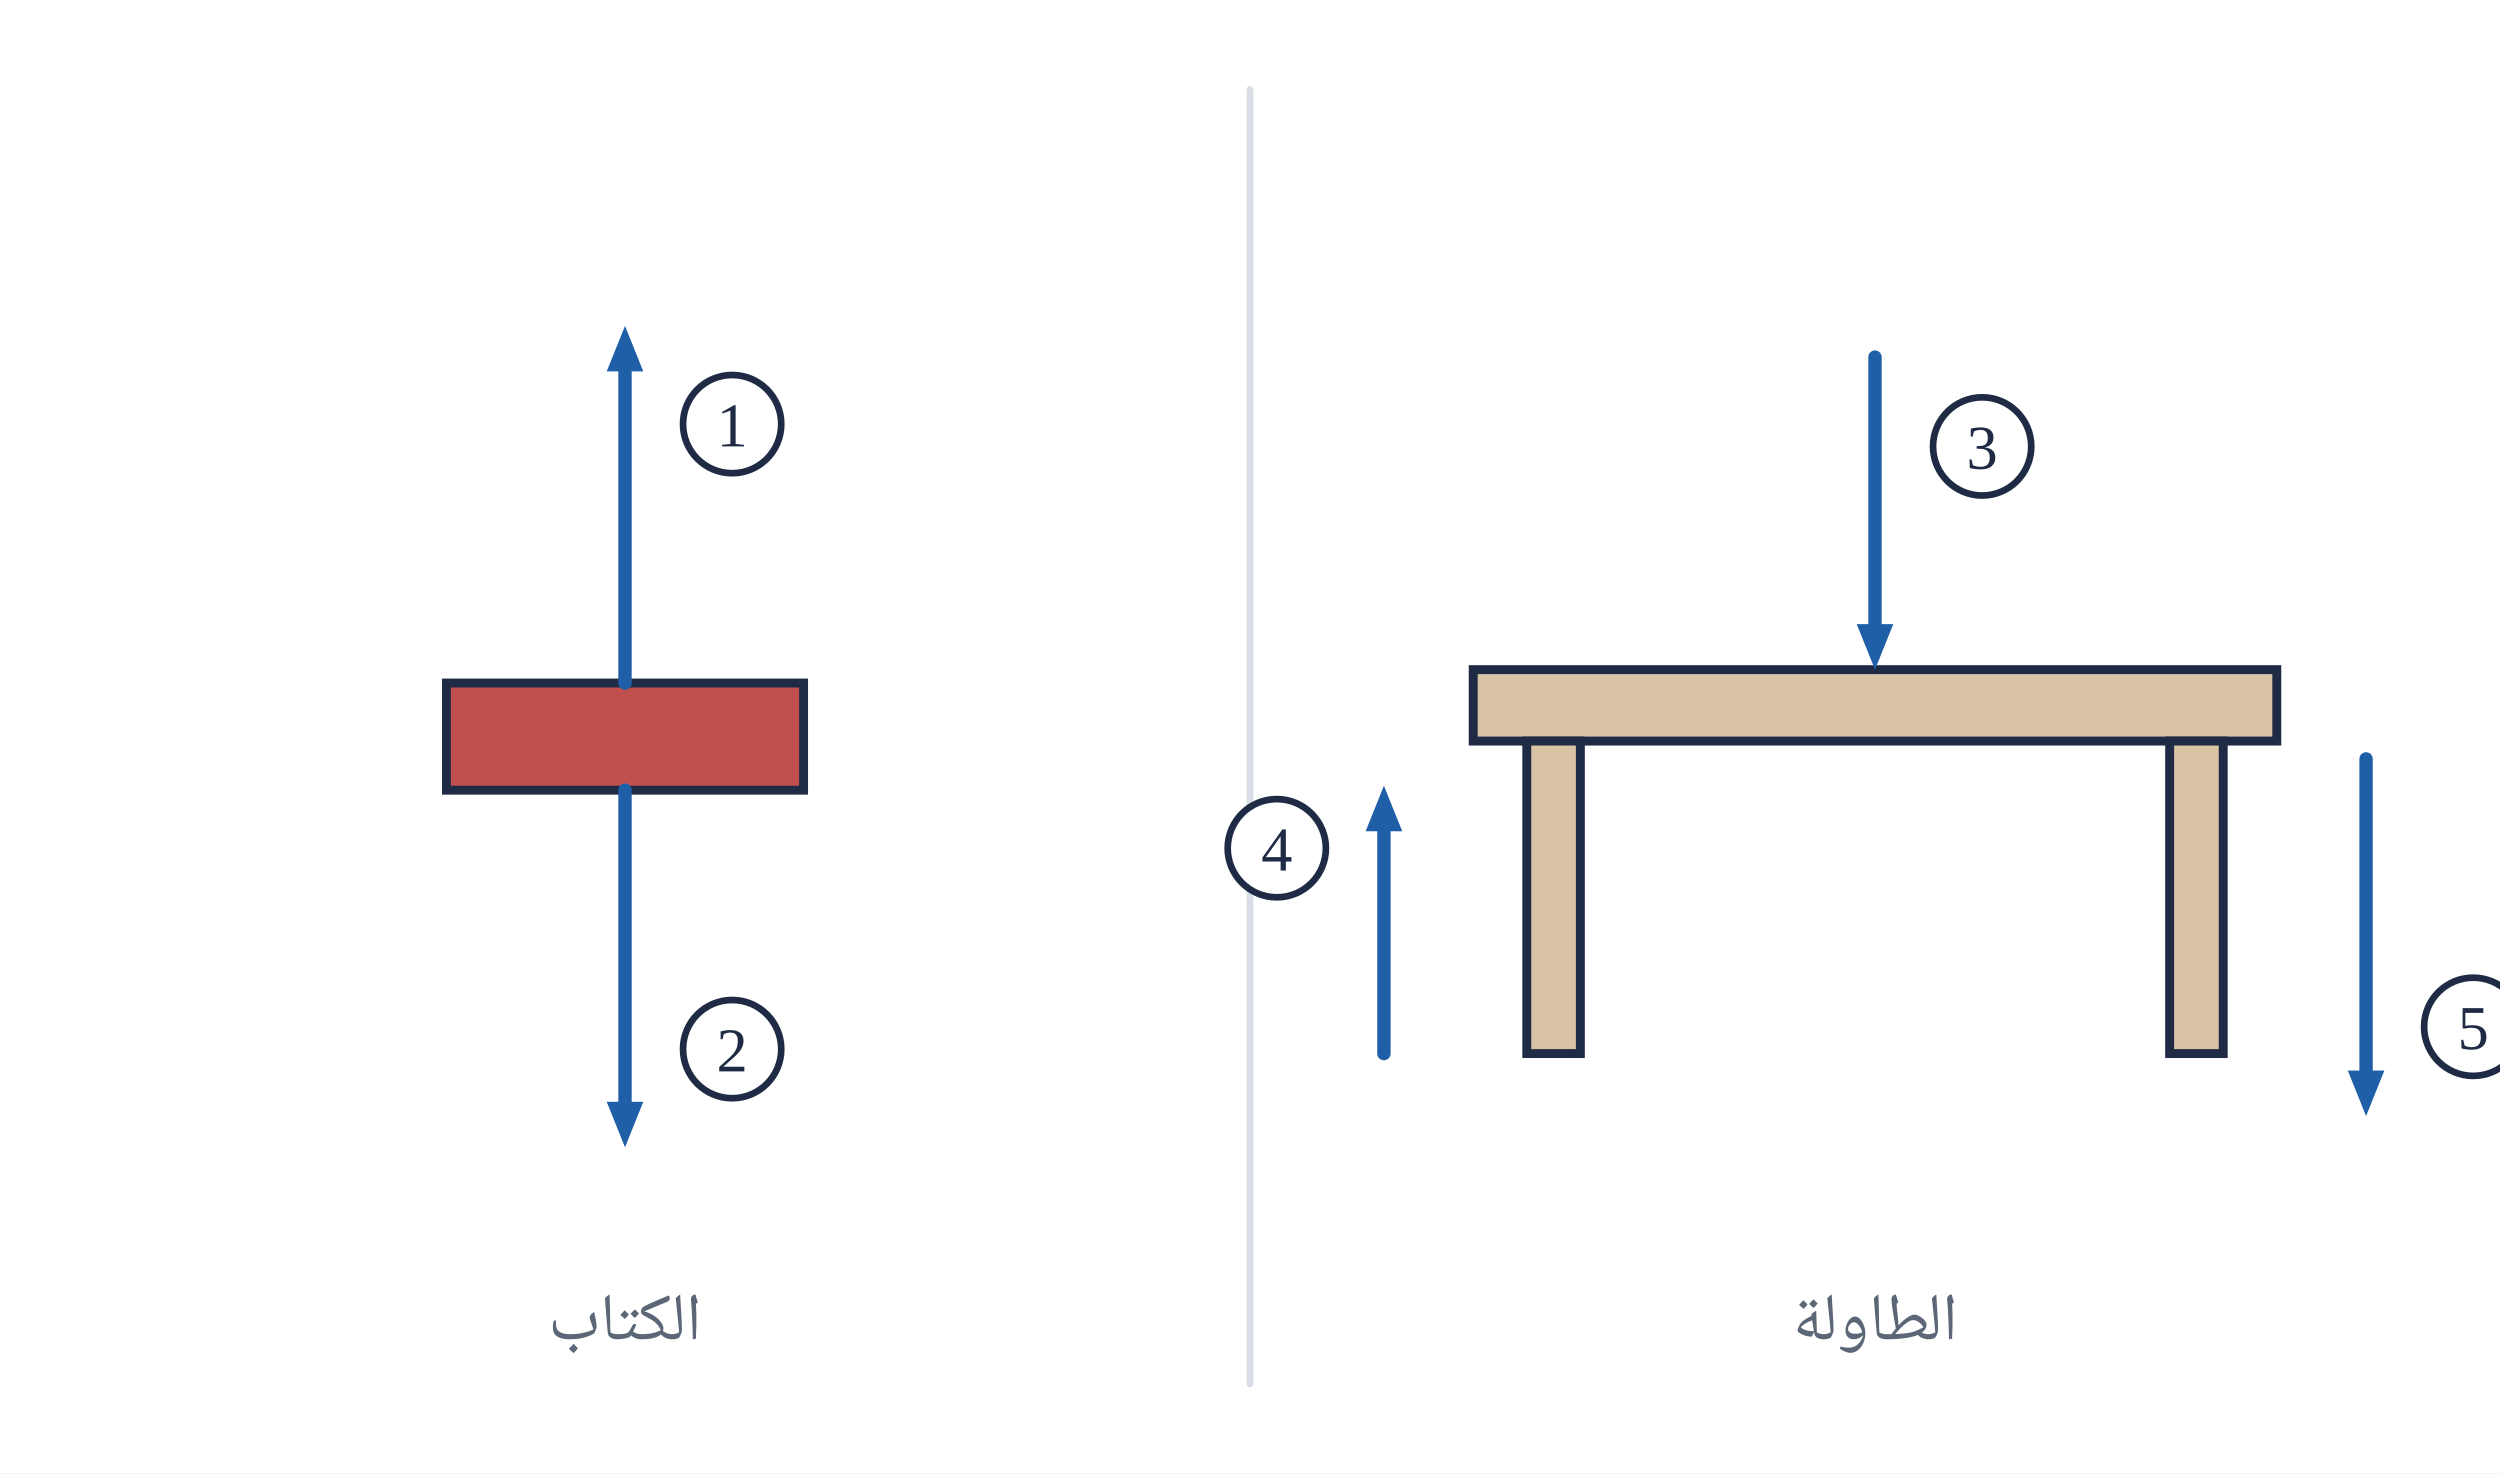
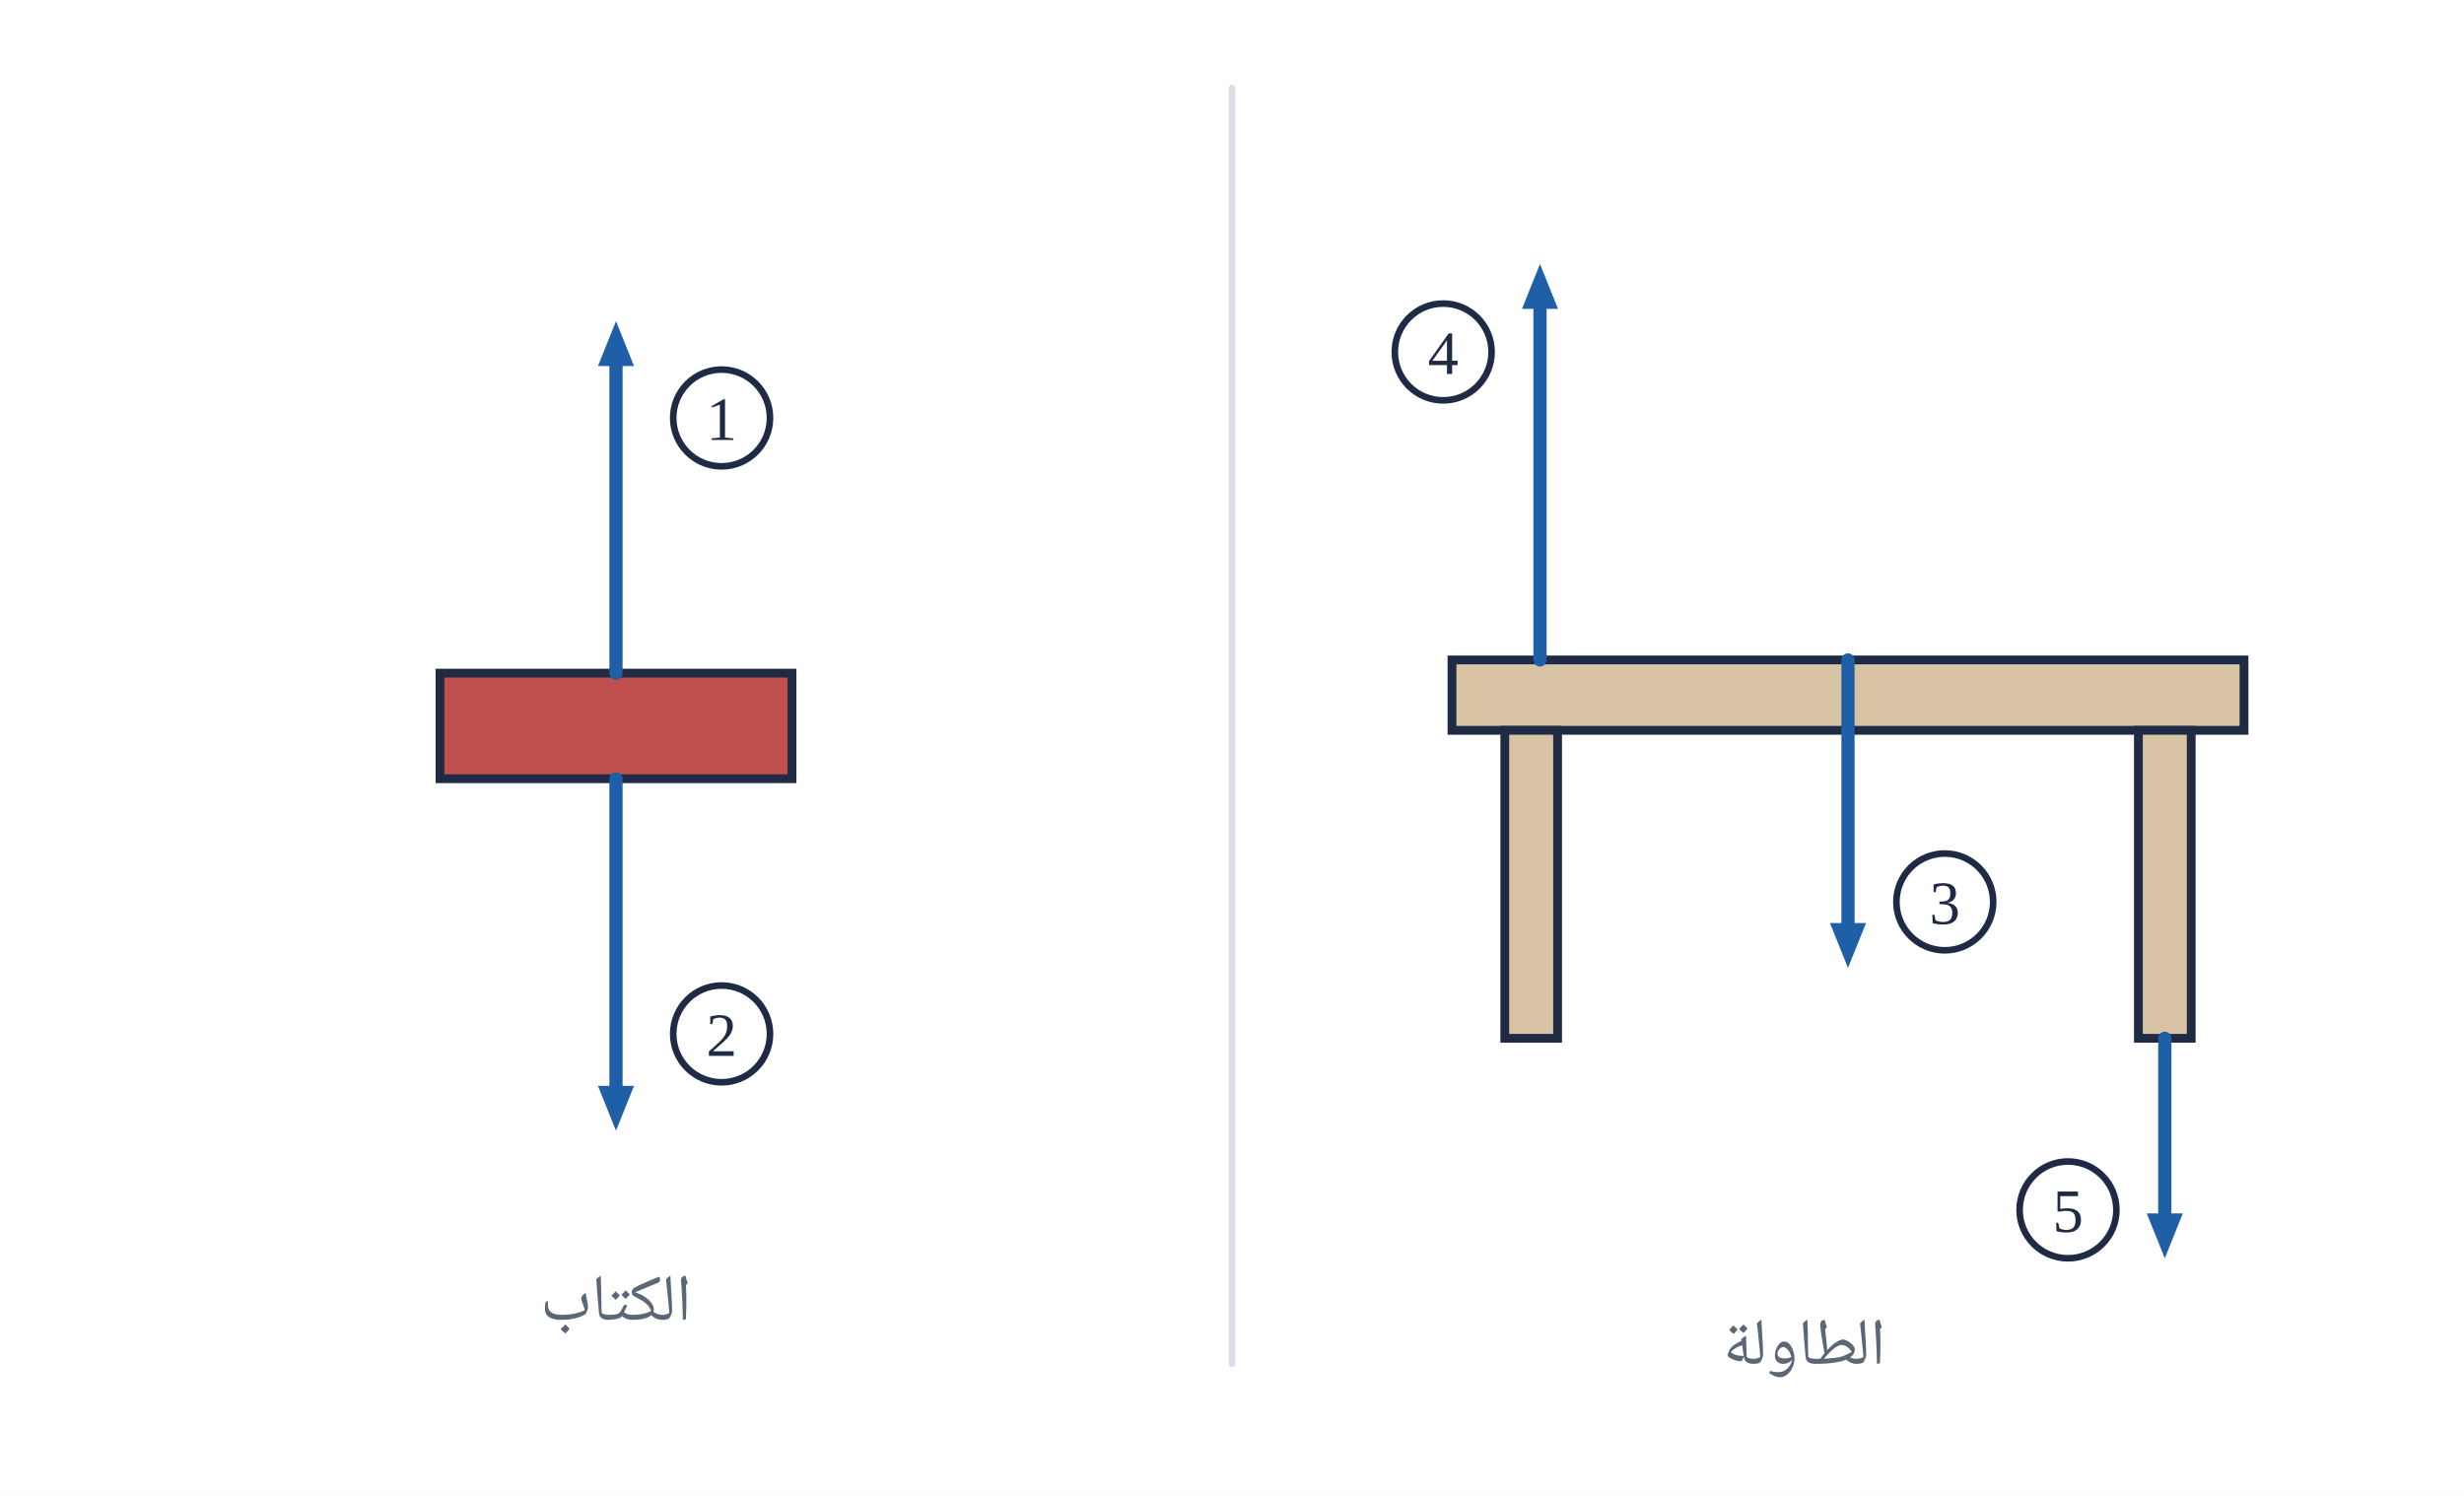
- <svg xmlns="http://www.w3.org/2000/svg" viewBox="0 0 560 330" width="560" height="330">
-   <rect width="560" height="330" fill="#fff" />
+ <svg xmlns="http://www.w3.org/2000/svg" viewBox="0 0 560 340" width="560" height="340">
+   <rect width="560" height="340" fill="#fff" />
  <rect x="100.0" y="153.0" width="80" height="24" fill="#c0504d" stroke="#1f2a44" stroke-width="2" />
  <text x="140.0" y="300.0" text-anchor="middle" font-size="15" fill="#5b6676" font-weight="normal" font-family="'IBM Plex Sans Arabic','Noto Naskh Arabic',Tahoma,Arial,sans-serif" direction="rtl">الكتاب</text>
  <line x1="140.0" y1="153.0" x2="140.0" y2="79.6" stroke="#1f5fa8" stroke-width="3" stroke-linecap="round" />
  <polygon points="140.0,73.0 144.1,83.2 135.9,83.2" fill="#1f5fa8" />
  <circle cx="164.0" cy="95.0" r="11" fill="#fff" stroke="#1f2a44" stroke-width="1.5" />
  <text x="164.0" y="100.0" text-anchor="middle" font-size="14" fill="#1f2a44" font-weight="normal" font-family="'Times New Roman',Times,serif">1</text>
  <line x1="140.0" y1="177.0" x2="140.0" y2="250.4" stroke="#1f5fa8" stroke-width="3" stroke-linecap="round" />
  <polygon points="140.0,257.0 135.9,246.8 144.1,246.8" fill="#1f5fa8" />
  <circle cx="164.0" cy="235.0" r="11" fill="#fff" stroke="#1f2a44" stroke-width="1.5" />
  <text x="164.0" y="240.0" text-anchor="middle" font-size="14" fill="#1f2a44" font-weight="normal" font-family="'Times New Roman',Times,serif">2</text>
  <line x1="280.0" y1="20.0" x2="280.0" y2="310.0" stroke="#d9dee7" stroke-width="1.5" stroke-linecap="round" />
  <rect x="330.0" y="150.0" width="180" height="16" fill="#d8c3a5" stroke="#1f2a44" stroke-width="2" />
  <rect x="342.0" y="166.0" width="12" height="70" fill="#d8c3a5" stroke="#1f2a44" stroke-width="2" />
  <rect x="486.0" y="166.0" width="12" height="70" fill="#d8c3a5" stroke="#1f2a44" stroke-width="2" />
-   <text x="420.0" y="300.0" text-anchor="middle" font-size="15" fill="#5b6676" font-weight="normal" font-family="'IBM Plex Sans Arabic','Noto Naskh Arabic',Tahoma,Arial,sans-serif" direction="rtl">الطاولة</text>
-   <line x1="420.0" y1="80.0" x2="420.0" y2="143.4" stroke="#1f5fa8" stroke-width="3" stroke-linecap="round" />
-   <polygon points="420.0,150.0 415.9,139.8 424.1,139.8" fill="#1f5fa8" />
-   <circle cx="444.0" cy="100.0" r="11" fill="#fff" stroke="#1f2a44" stroke-width="1.5" />
-   <text x="444.0" y="105.0" text-anchor="middle" font-size="14" fill="#1f2a44" font-weight="normal" font-family="'Times New Roman',Times,serif">3</text>
-   <line x1="310.0" y1="236.0" x2="310.0" y2="182.6" stroke="#1f5fa8" stroke-width="3" stroke-linecap="round" />
-   <polygon points="310.0,176.0 314.1,186.2 305.9,186.2" fill="#1f5fa8" />
-   <circle cx="286.0" cy="190.0" r="11" fill="#fff" stroke="#1f2a44" stroke-width="1.5" />
-   <text x="286.0" y="195.0" text-anchor="middle" font-size="14" fill="#1f2a44" font-weight="normal" font-family="'Times New Roman',Times,serif">4</text>
-   <line x1="530.0" y1="170.0" x2="530.0" y2="243.4" stroke="#1f5fa8" stroke-width="3" stroke-linecap="round" />
-   <polygon points="530.0,250.0 525.9,239.8 534.1,239.8" fill="#1f5fa8" />
-   <circle cx="554.0" cy="230.0" r="11" fill="#fff" stroke="#1f2a44" stroke-width="1.5" />
-   <text x="554.0" y="235.0" text-anchor="middle" font-size="14" fill="#1f2a44" font-weight="normal" font-family="'Times New Roman',Times,serif">5</text>
+   <text x="410.0" y="310.0" text-anchor="middle" font-size="15" fill="#5b6676" font-weight="normal" font-family="'IBM Plex Sans Arabic','Noto Naskh Arabic',Tahoma,Arial,sans-serif" direction="rtl">الطاولة</text>
+   <line x1="420.0" y1="150.0" x2="420.0" y2="213.4" stroke="#1f5fa8" stroke-width="3" stroke-linecap="round" />
+   <polygon points="420.0,220.0 415.9,209.8 424.1,209.8" fill="#1f5fa8" />
+   <circle cx="442.0" cy="205.0" r="11" fill="#fff" stroke="#1f2a44" stroke-width="1.5" />
+   <text x="442.0" y="210.0" text-anchor="middle" font-size="14" fill="#1f2a44" font-weight="normal" font-family="'Times New Roman',Times,serif">3</text>
+   <line x1="350.0" y1="150.0" x2="350.0" y2="66.6" stroke="#1f5fa8" stroke-width="3" stroke-linecap="round" />
+   <polygon points="350.0,60.0 354.1,70.2 345.9,70.2" fill="#1f5fa8" />
+   <circle cx="328.0" cy="80.0" r="11" fill="#fff" stroke="#1f2a44" stroke-width="1.5" />
+   <text x="328.0" y="85.0" text-anchor="middle" font-size="14" fill="#1f2a44" font-weight="normal" font-family="'Times New Roman',Times,serif">4</text>
+   <line x1="492.0" y1="236.0" x2="492.0" y2="279.4" stroke="#1f5fa8" stroke-width="3" stroke-linecap="round" />
+   <polygon points="492.0,286.0 487.9,275.8 496.1,275.8" fill="#1f5fa8" />
+   <circle cx="470.0" cy="275.0" r="11" fill="#fff" stroke="#1f2a44" stroke-width="1.5" />
+   <text x="470.0" y="280.0" text-anchor="middle" font-size="14" fill="#1f2a44" font-weight="normal" font-family="'Times New Roman',Times,serif">5</text>
</svg>
